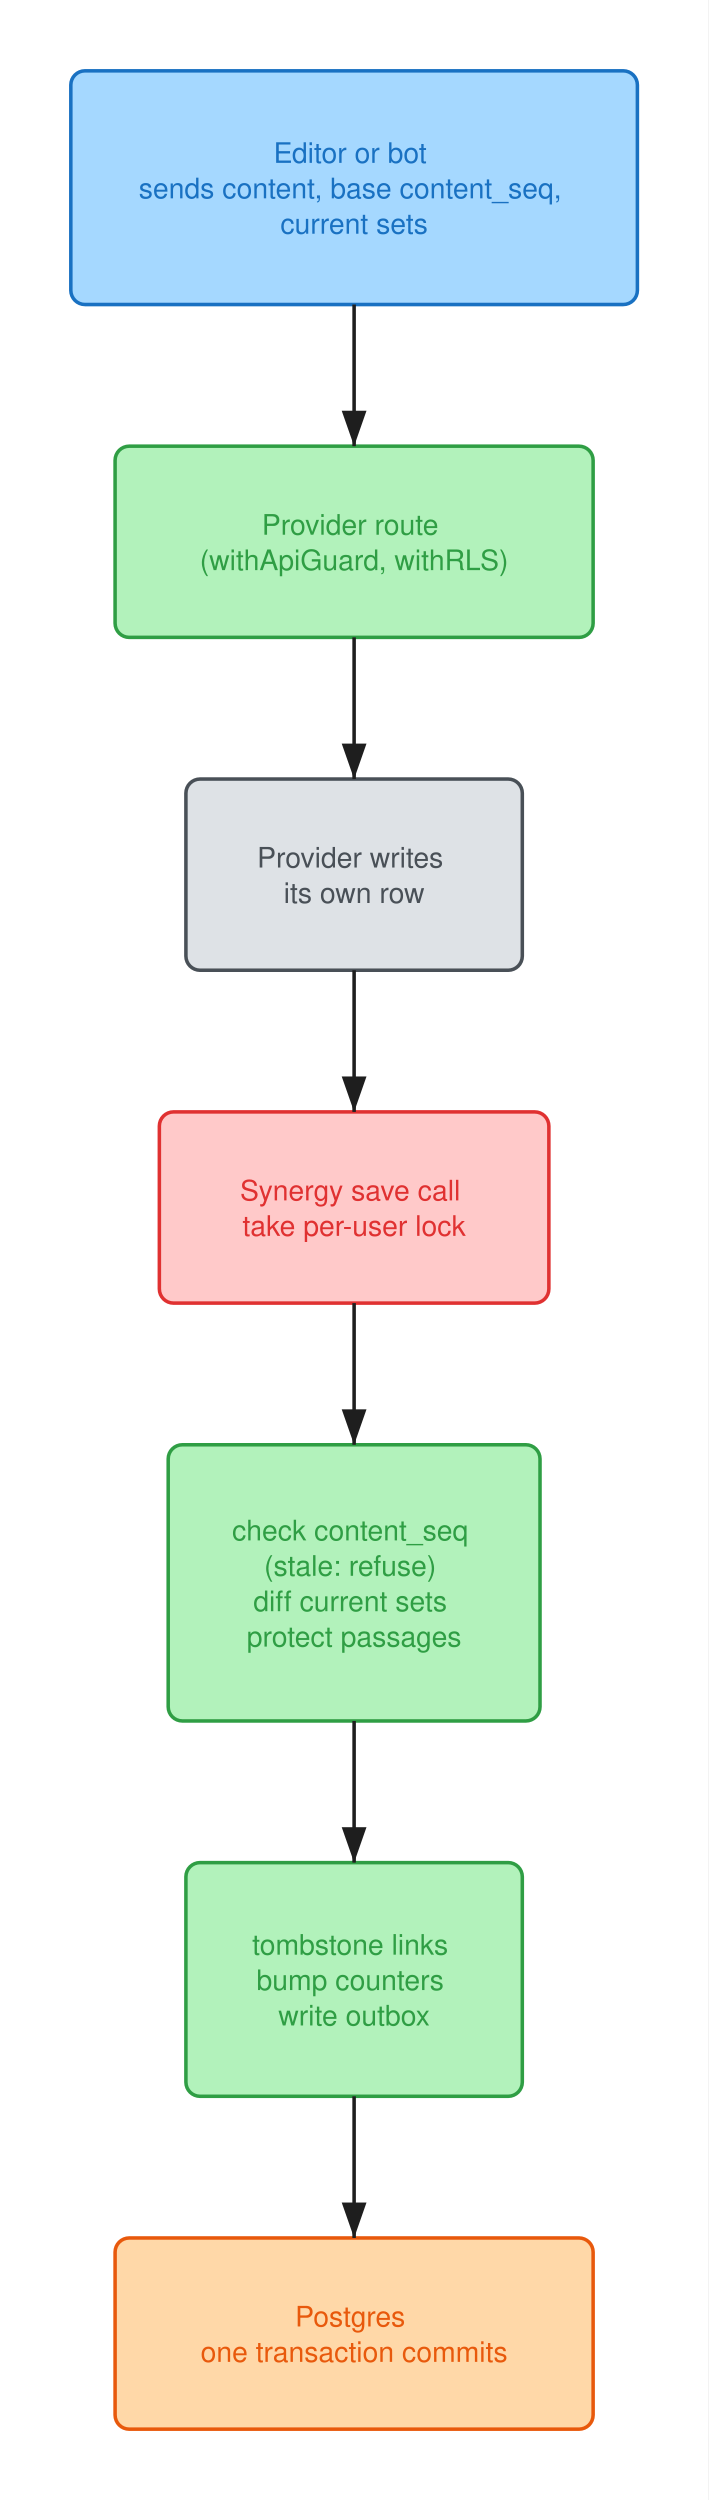
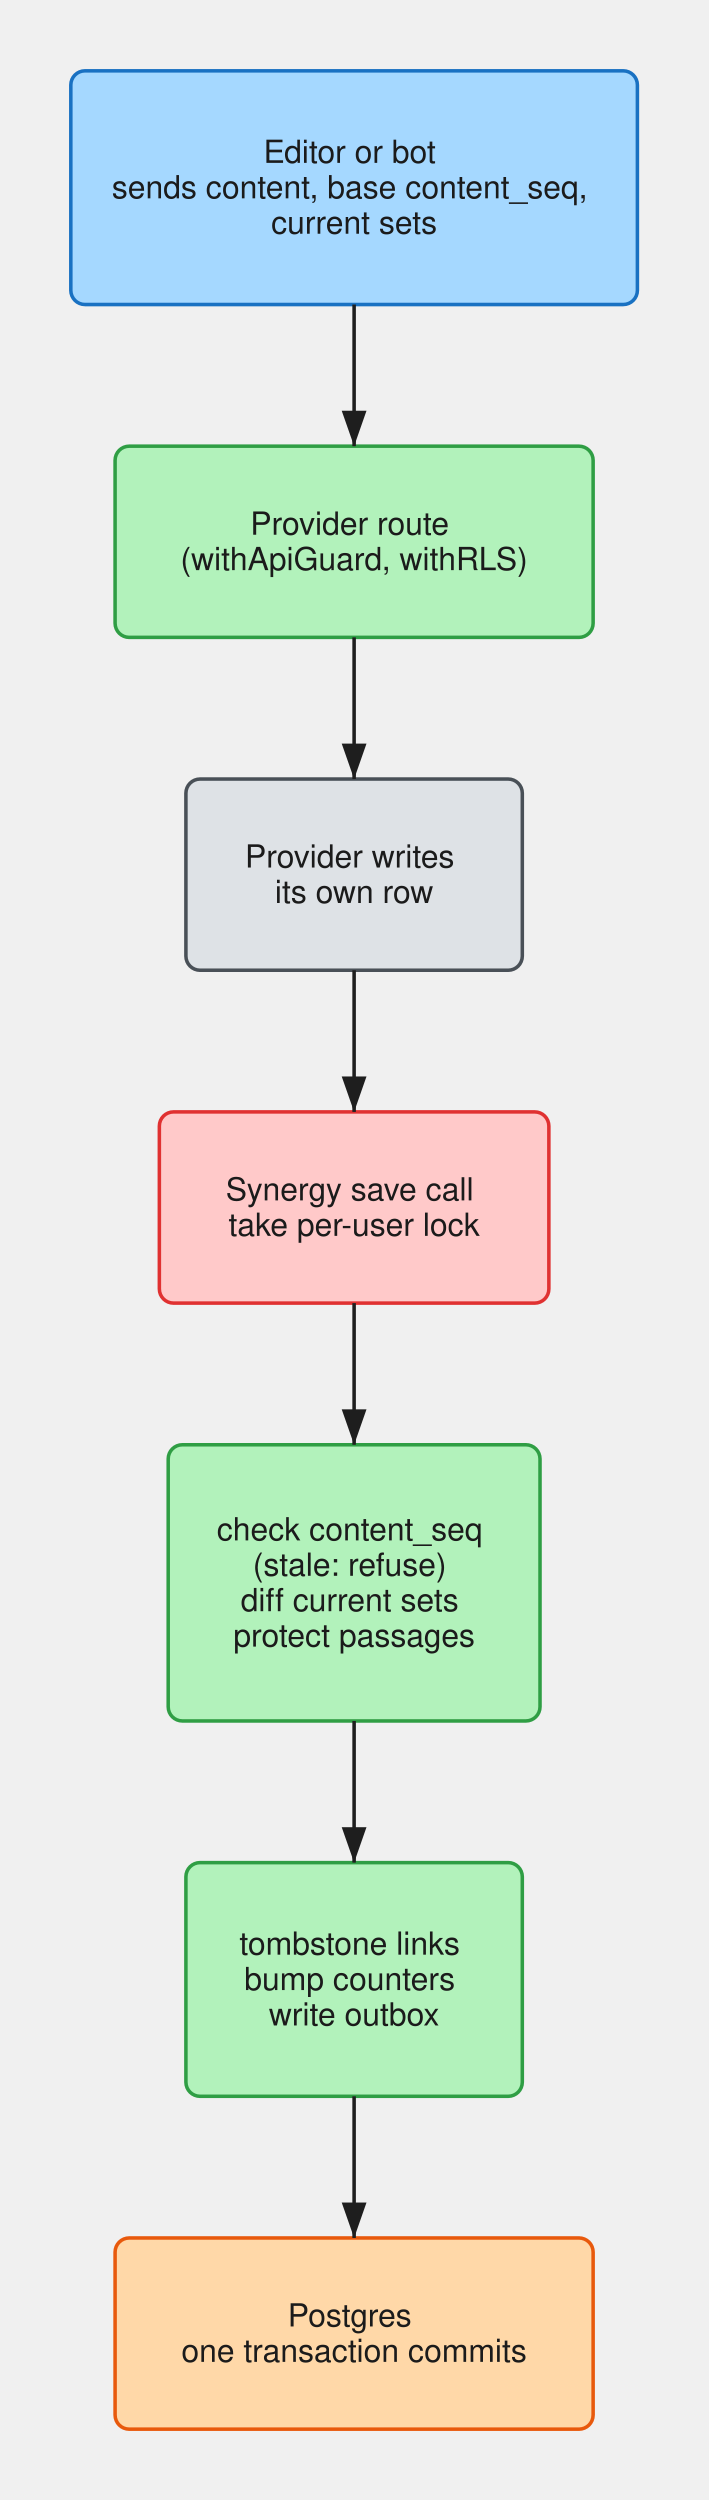
<svg xmlns="http://www.w3.org/2000/svg" viewBox="0 0 400 1412" width="400" height="1412">
+   <style>
+     /* Follows the reader's light or dark setting, like the rest of arkive. */
+     [fill="#ffffff"] { fill: none; }
+     text[fill] { fill: #1b1b1b; font-size: 18px; font-family: system-ui, -apple-system, "Segoe UI", Helvetica, Arial, sans-serif; }
+     @media (prefers-color-scheme: dark) {
+       [fill="#a5d8ff"] { fill: #173452; }
+       [stroke="#a5d8ff"] { stroke: #173452; }
+       [fill="#b2f2bb"] { fill: #173a22; }
+       [stroke="#b2f2bb"] { stroke: #173a22; }
+       [fill="#d0bfff"] { fill: #2b2350; }
+       [stroke="#d0bfff"] { stroke: #2b2350; }
+       [fill="#dee2e6"] { fill: #2a2d31; }
+       [stroke="#dee2e6"] { stroke: #2a2d31; }
+       [fill="#ffc9c9"] { fill: #47201f; }
+       [stroke="#ffc9c9"] { stroke: #47201f; }
+       [fill="#ffd8a8"] { fill: #45290f; }
+       [stroke="#ffd8a8"] { stroke: #45290f; }
+       [fill="#ffec99"] { fill: #3f3610; }
+       [stroke="#ffec99"] { stroke: #3f3610; }
+       [fill="#f8f9fa"] { fill: #1a1b1d; }
+       [stroke="#f8f9fa"] { stroke: #1a1b1d; }
+       [fill="#1971c2"] { fill: #4dabf7; }
+       [stroke="#1971c2"] { stroke: #4dabf7; }
+       [fill="#2f9e44"] { fill: #51cf66; }
+       [stroke="#2f9e44"] { stroke: #51cf66; }
+       [fill="#7048e8"] { fill: #9775fa; }
+       [stroke="#7048e8"] { stroke: #9775fa; }
+       [fill="#495057"] { fill: #adb5bd; }
+       [stroke="#495057"] { stroke: #adb5bd; }
+       [fill="#e03131"] { fill: #ff8787; }
+       [stroke="#e03131"] { stroke: #ff8787; }
+       [fill="#e8590c"] { fill: #ff922b; }
+       [stroke="#e8590c"] { stroke: #ff922b; }
+       [fill="#f08c00"] { fill: #fcc419; }
+       [stroke="#f08c00"] { stroke: #fcc419; }
+       [fill="#1e1e1e"] { fill: #e9e9e7; }
+       [stroke="#1e1e1e"] { stroke: #e9e9e7; }
+       text[fill] { fill: #e9e9e7; }
+     }
+   </style>
  <defs>
    <marker id="arrowhead" markerWidth="10" markerHeight="7" refX="10" refY="3.5" orient="auto">
      <polygon points="0 0, 10 3.5, 0 7" fill="#1e1e1e" />
    </marker>
  </defs>
  <rect x="0" y="0" width="400" height="1412" fill="#ffffff" />
  <rect x="40" y="40" width="320" height="132" rx="8" ry="8" fill="#a5d8ff" stroke="#1971c2" stroke-width="2" opacity="1" />
  <rect x="65" y="252" width="270" height="108" rx="8" ry="8" fill="#b2f2bb" stroke="#2f9e44" stroke-width="2" opacity="1" />
  <rect x="105" y="440" width="190" height="108" rx="8" ry="8" fill="#dee2e6" stroke="#495057" stroke-width="2" opacity="1" />
  <rect x="90" y="628" width="220" height="108" rx="8" ry="8" fill="#ffc9c9" stroke="#e03131" stroke-width="2" opacity="1" />
  <rect x="95" y="816" width="210" height="156" rx="8" ry="8" fill="#b2f2bb" stroke="#2f9e44" stroke-width="2" opacity="1" />
  <rect x="105" y="1052" width="190" height="132" rx="8" ry="8" fill="#b2f2bb" stroke="#2f9e44" stroke-width="2" opacity="1" />
  <rect x="65" y="1264" width="270" height="108" rx="8" ry="8" fill="#ffd8a8" stroke="#e8590c" stroke-width="2" opacity="1" />
  <polyline points="200,172 200,252" fill="none" stroke="#1e1e1e" stroke-width="2" marker-end="url(#arrowhead)" />
  <polyline points="200,360 200,440" fill="none" stroke="#1e1e1e" stroke-width="2" marker-end="url(#arrowhead)" />
  <polyline points="200,548 200,628" fill="none" stroke="#1e1e1e" stroke-width="2" marker-end="url(#arrowhead)" />
  <polyline points="200,736 200,816" fill="none" stroke="#1e1e1e" stroke-width="2" marker-end="url(#arrowhead)" />
  <polyline points="200,972 200,1052" fill="none" stroke="#1e1e1e" stroke-width="2" marker-end="url(#arrowhead)" />
  <polyline points="200,1184 200,1264" fill="none" stroke="#1e1e1e" stroke-width="2" marker-end="url(#arrowhead)" />
  <text x="200" y="92" font-family="Virgil, Segoe UI Emoji, Helvetica, Arial, sans-serif" font-size="16" fill="#1971c2" text-anchor="middle">
    <tspan x="200" dy="0">Editor or bot</tspan>
    <tspan x="200" dy="20">sends content, base content_seq,</tspan>
    <tspan x="200" dy="20">current sets</tspan>
  </text>
  <text x="200" y="302" font-family="Virgil, Segoe UI Emoji, Helvetica, Arial, sans-serif" font-size="16" fill="#2f9e44" text-anchor="middle">
    <tspan x="200" dy="0">Provider route</tspan>
    <tspan x="200" dy="20">(withApiGuard, withRLS)</tspan>
  </text>
  <text x="200" y="490" font-family="Virgil, Segoe UI Emoji, Helvetica, Arial, sans-serif" font-size="16" fill="#495057" text-anchor="middle">
    <tspan x="200" dy="0">Provider writes</tspan>
    <tspan x="200" dy="20">its own row</tspan>
  </text>
  <text x="200" y="678" font-family="Virgil, Segoe UI Emoji, Helvetica, Arial, sans-serif" font-size="16" fill="#e03131" text-anchor="middle">
    <tspan x="200" dy="0">Synergy save call</tspan>
    <tspan x="200" dy="20">take per-user lock</tspan>
  </text>
  <text x="200" y="870" font-family="Virgil, Segoe UI Emoji, Helvetica, Arial, sans-serif" font-size="16" fill="#2f9e44" text-anchor="middle">
    <tspan x="200" dy="0">check content_seq</tspan>
    <tspan x="200" dy="20">(stale: refuse)</tspan>
    <tspan x="200" dy="20">diff current sets</tspan>
    <tspan x="200" dy="20">protect passages</tspan>
  </text>
  <text x="200" y="1104" font-family="Virgil, Segoe UI Emoji, Helvetica, Arial, sans-serif" font-size="16" fill="#2f9e44" text-anchor="middle">
    <tspan x="200" dy="0">tombstone links</tspan>
    <tspan x="200" dy="20">bump counters</tspan>
    <tspan x="200" dy="20">write outbox</tspan>
  </text>
  <text x="200" y="1314" font-family="Virgil, Segoe UI Emoji, Helvetica, Arial, sans-serif" font-size="16" fill="#e8590c" text-anchor="middle">
    <tspan x="200" dy="0">Postgres</tspan>
    <tspan x="200" dy="20">one transaction commits</tspan>
  </text>
</svg>
